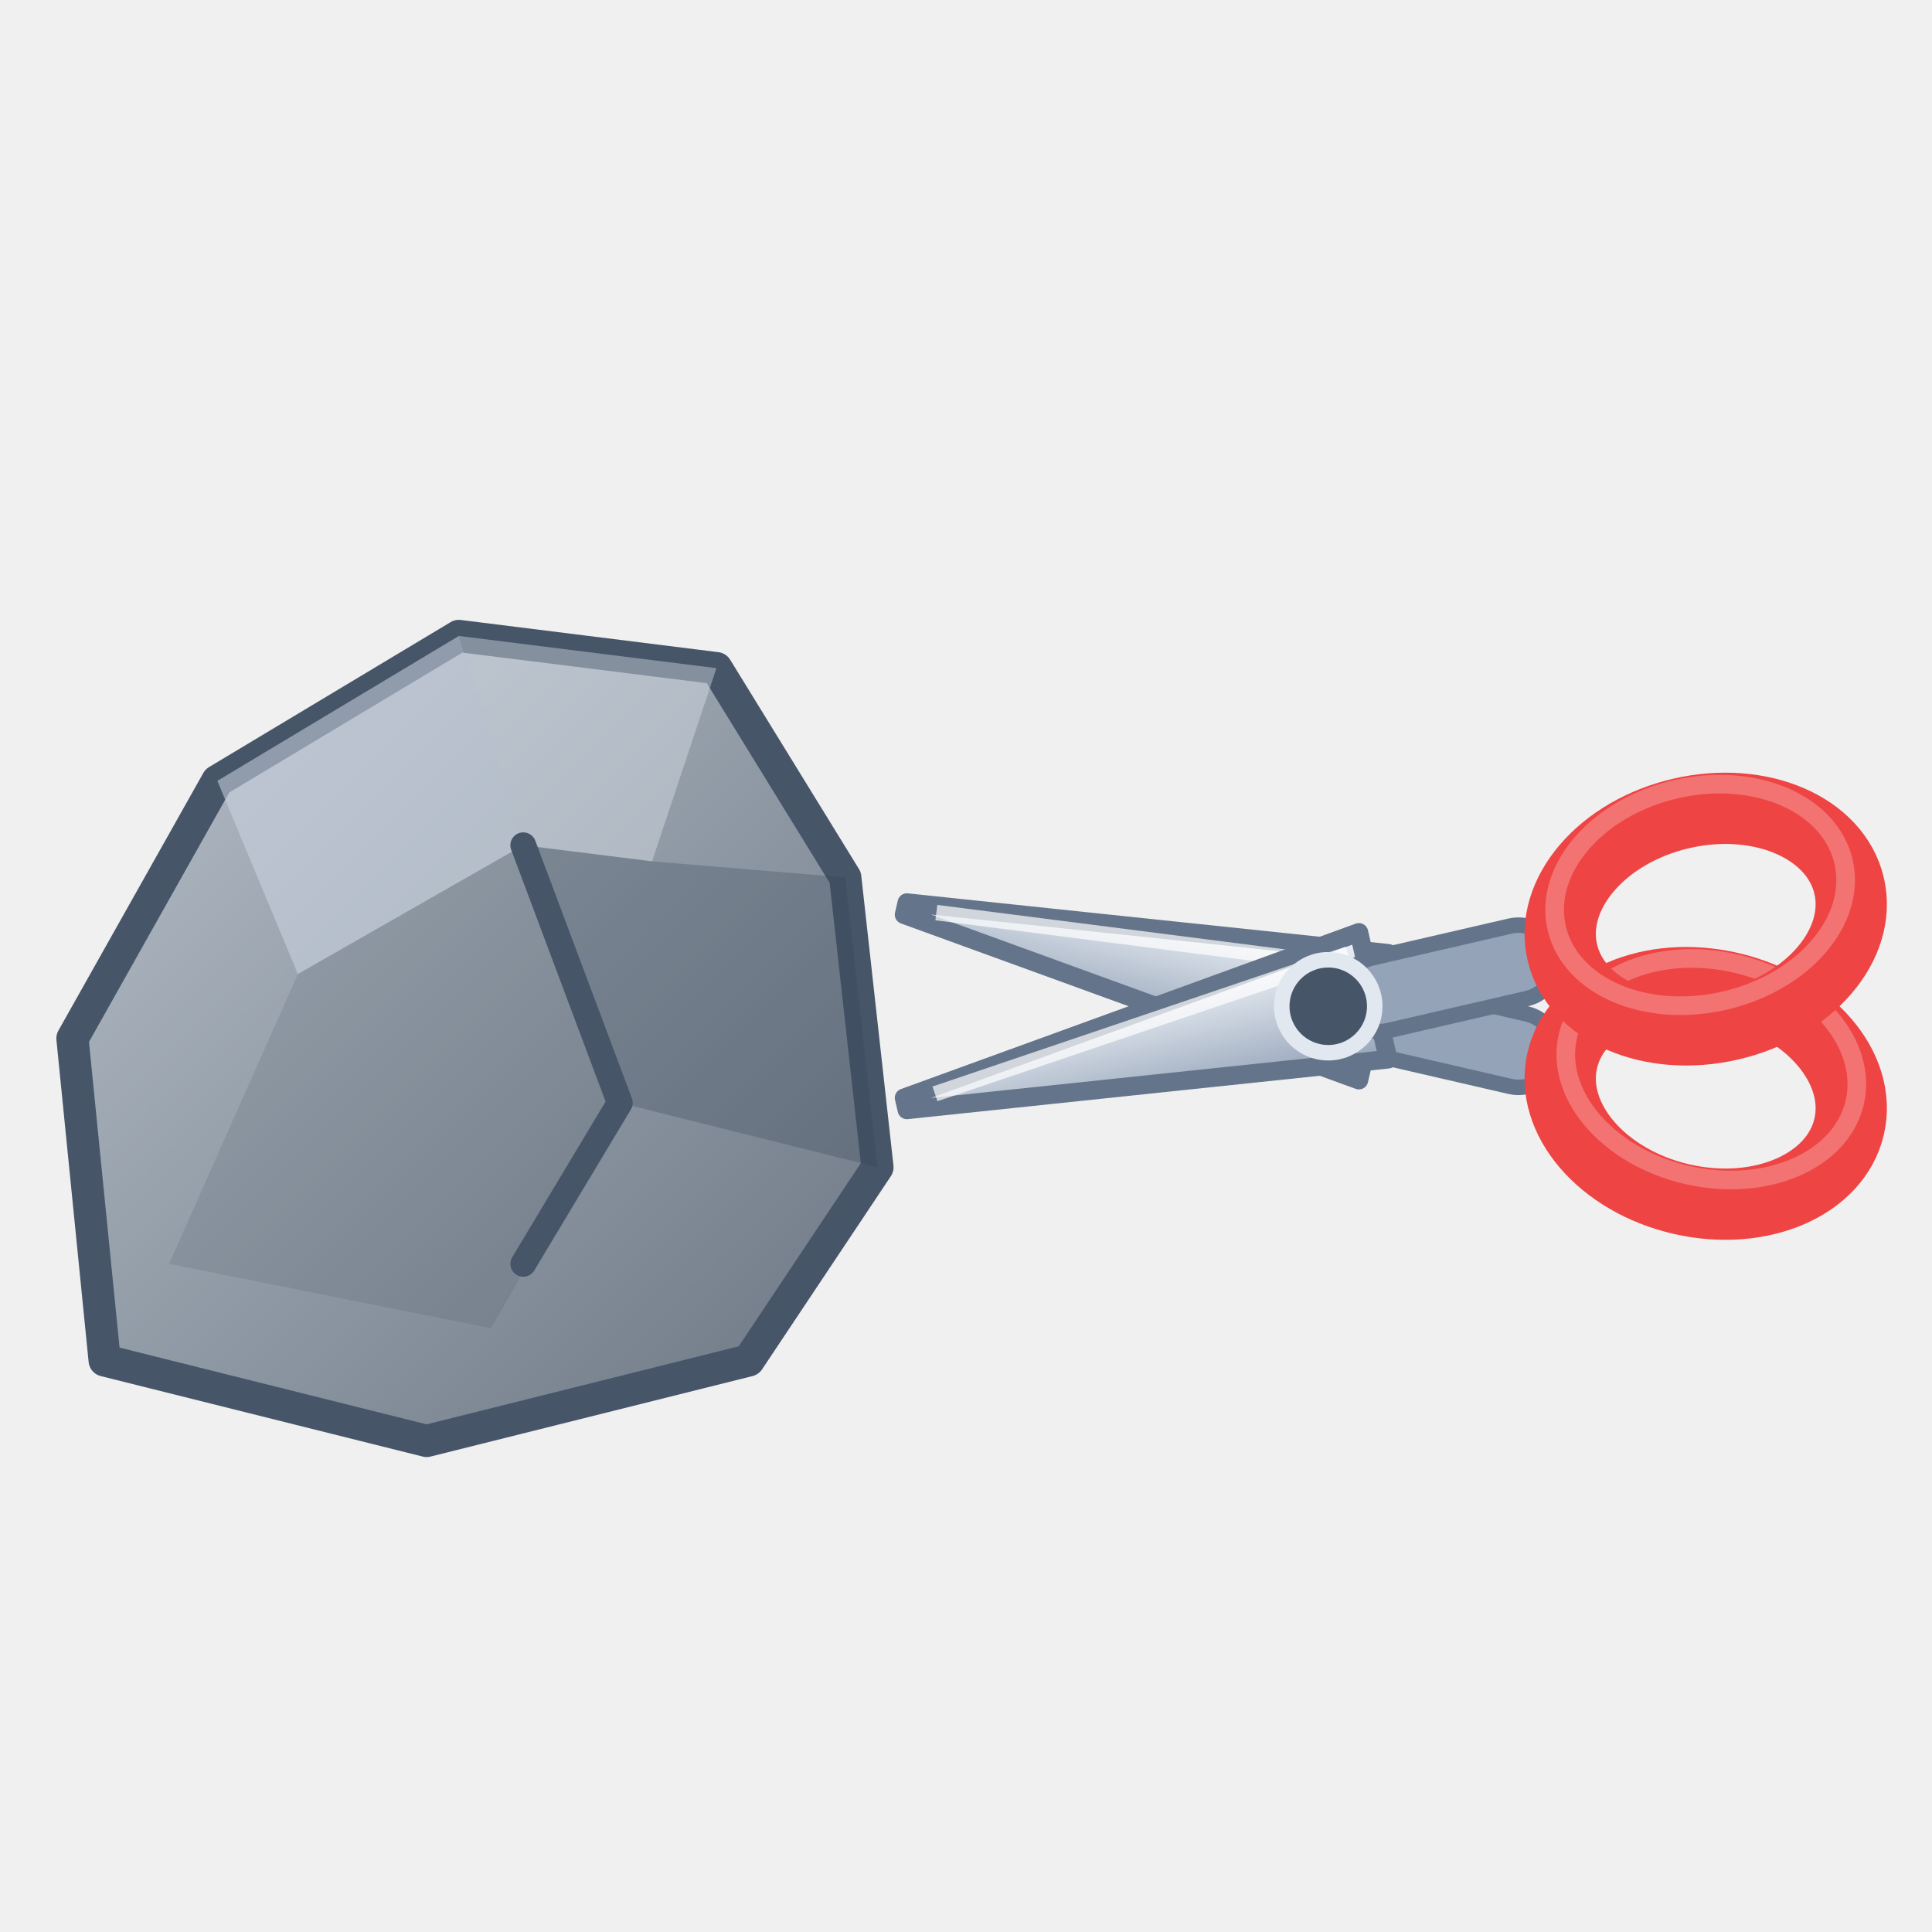
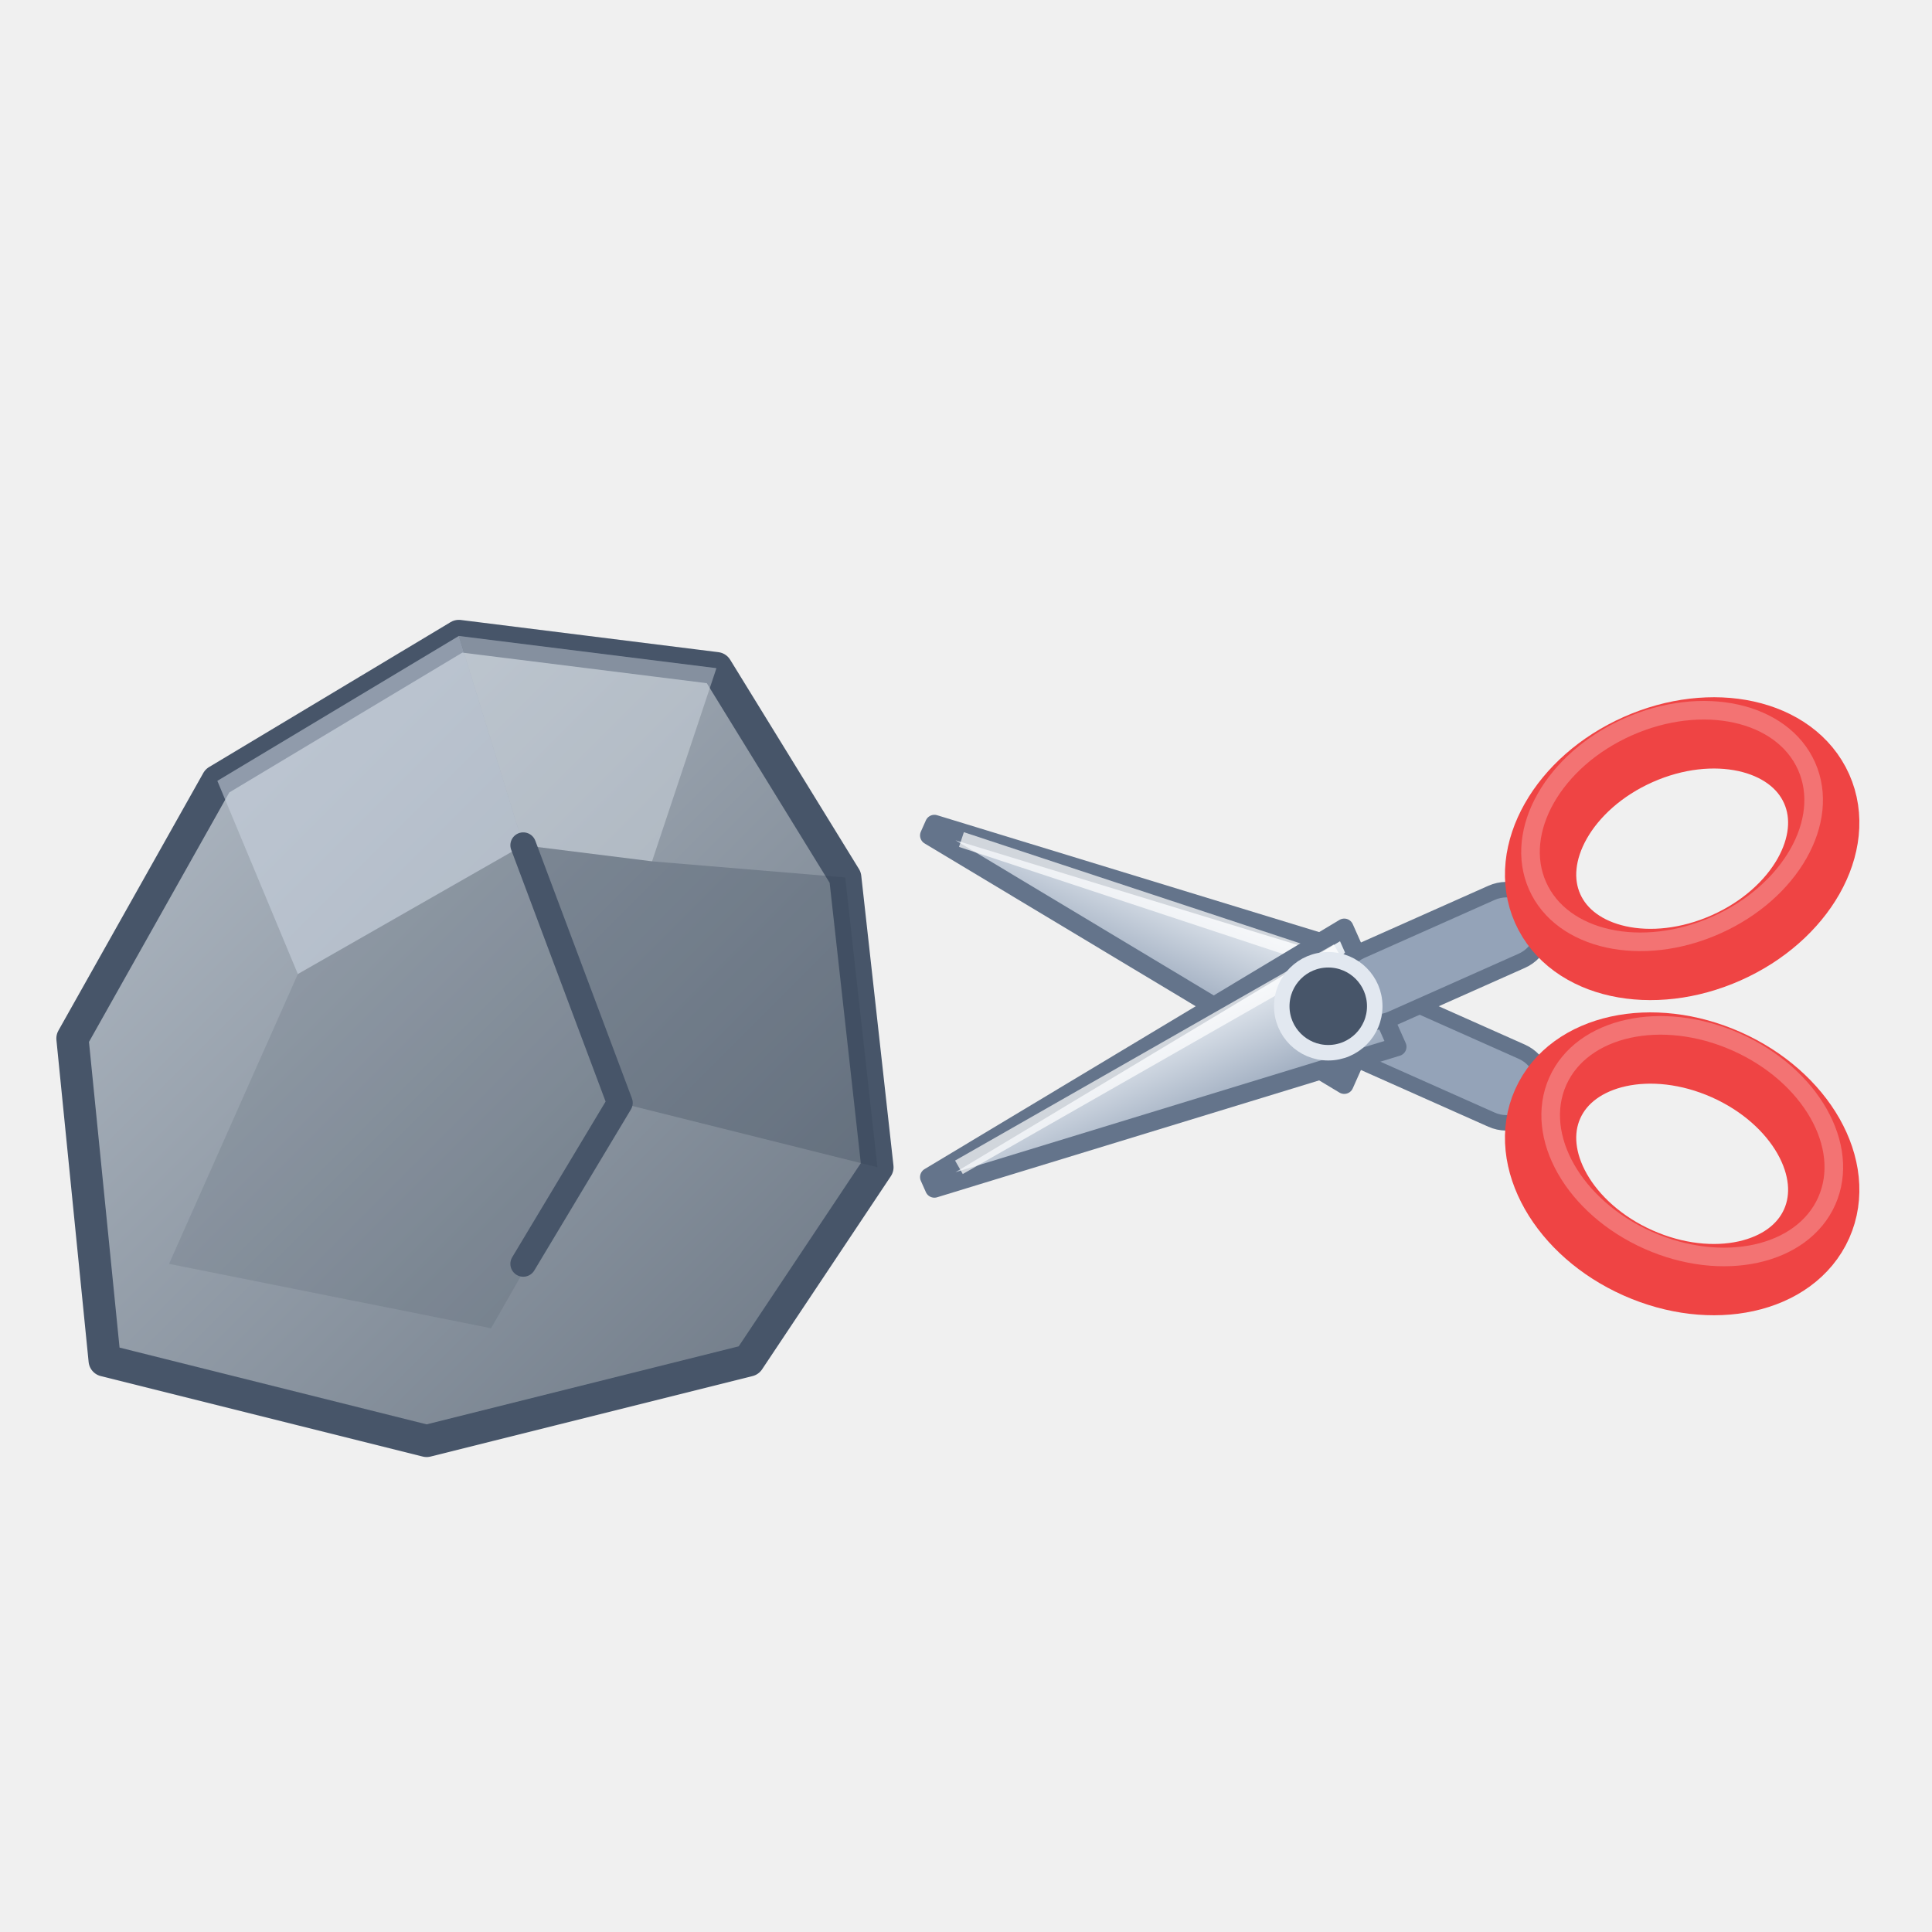
<svg xmlns="http://www.w3.org/2000/svg" viewBox="0 0 96 96" role="img" aria-label="Head-to-Head">
  <defs>
    <linearGradient id="stone" x1="0" y1="0" x2="1" y2="1">
      <stop offset="0" stop-color="#b6bfc9" />
      <stop offset="1" stop-color="#6b7683" />
    </linearGradient>
    <linearGradient id="steel" x1="0" y1="0" x2="0" y2="1">
      <stop offset="0" stop-color="#f1f5f9" />
      <stop offset="1" stop-color="#94a3b8" />
    </linearGradient>
  </defs>
  <g transform="translate(2 10) scale(.8)">
    <path d="M4 72L2 52L11 36L26 27L42 29L50 42L52 60L44 72L24 77Z" fill="url(#stone)" stroke="#475569" stroke-width="2" stroke-linejoin="round" />
    <path d="M11 36L26 27L30 40L16 48Z" fill="#cbd5e1" fill-opacity=".55" />
    <path d="M26 27L42 29L38 41L30 40Z" fill="#e2e8f0" fill-opacity=".4" />
    <path d="M30 40L38 41L50 42L52 60L36 56Z" fill="#334155" fill-opacity=".28" />
    <path d="M16 48L30 40L36 56L28 70L8 66Z" fill="#334155" fill-opacity=".14" />
    <path d="M30 40L36 56L30 66" fill="none" stroke="#475569" stroke-width="1.6" stroke-linecap="round" stroke-linejoin="round" />
  </g>
  <g transform="translate(66 50) scale(.77)">
-     <g transform="rotate(13)">
+     <g transform="rotate(24)">
      <path d="M3 -4.2L-28 -0.4L-28 0.4L3 4.2Z" fill="url(#steel)" stroke="#64748b" stroke-width="1.2" stroke-linejoin="round" />
      <path d="M-26 -0.2L2 -3" stroke="#fff" stroke-opacity=".7" stroke-width="1" />
      <rect x="1" y="-2.4" width="14" height="4.8" rx="2.4" fill="#94a3b8" stroke="#64748b" stroke-width="1" />
      <ellipse cx="25" cy="0" rx="9.5" ry="7" fill="none" stroke="#ef4444" stroke-width="4.6" />
      <ellipse cx="25" cy="0" rx="9.5" ry="7" fill="none" stroke="#fff" stroke-opacity=".25" stroke-width="1.2" transform="translate(0 -1.6)" />
    </g>
-     <g transform="rotate(-13)">
+     <g transform="rotate(-24)">
      <path d="M3 -4.2L-28 -0.4L-28 0.4L3 4.2Z" fill="url(#steel)" stroke="#64748b" stroke-width="1.2" stroke-linejoin="round" />
      <path d="M-26 -0.2L2 -3" stroke="#fff" stroke-opacity=".7" stroke-width="1" />
      <rect x="1" y="-2.4" width="14" height="4.8" rx="2.4" fill="#94a3b8" stroke="#64748b" stroke-width="1" />
      <ellipse cx="25" cy="0" rx="9.5" ry="7" fill="none" stroke="#ef4444" stroke-width="4.6" />
      <ellipse cx="25" cy="0" rx="9.5" ry="7" fill="none" stroke="#fff" stroke-opacity=".25" stroke-width="1.2" transform="translate(0 -1.6)" />
    </g>
    <circle cx="0" cy="0" r="3" fill="#475569" stroke="#e2e8f0" stroke-width="1" />
  </g>
</svg>
